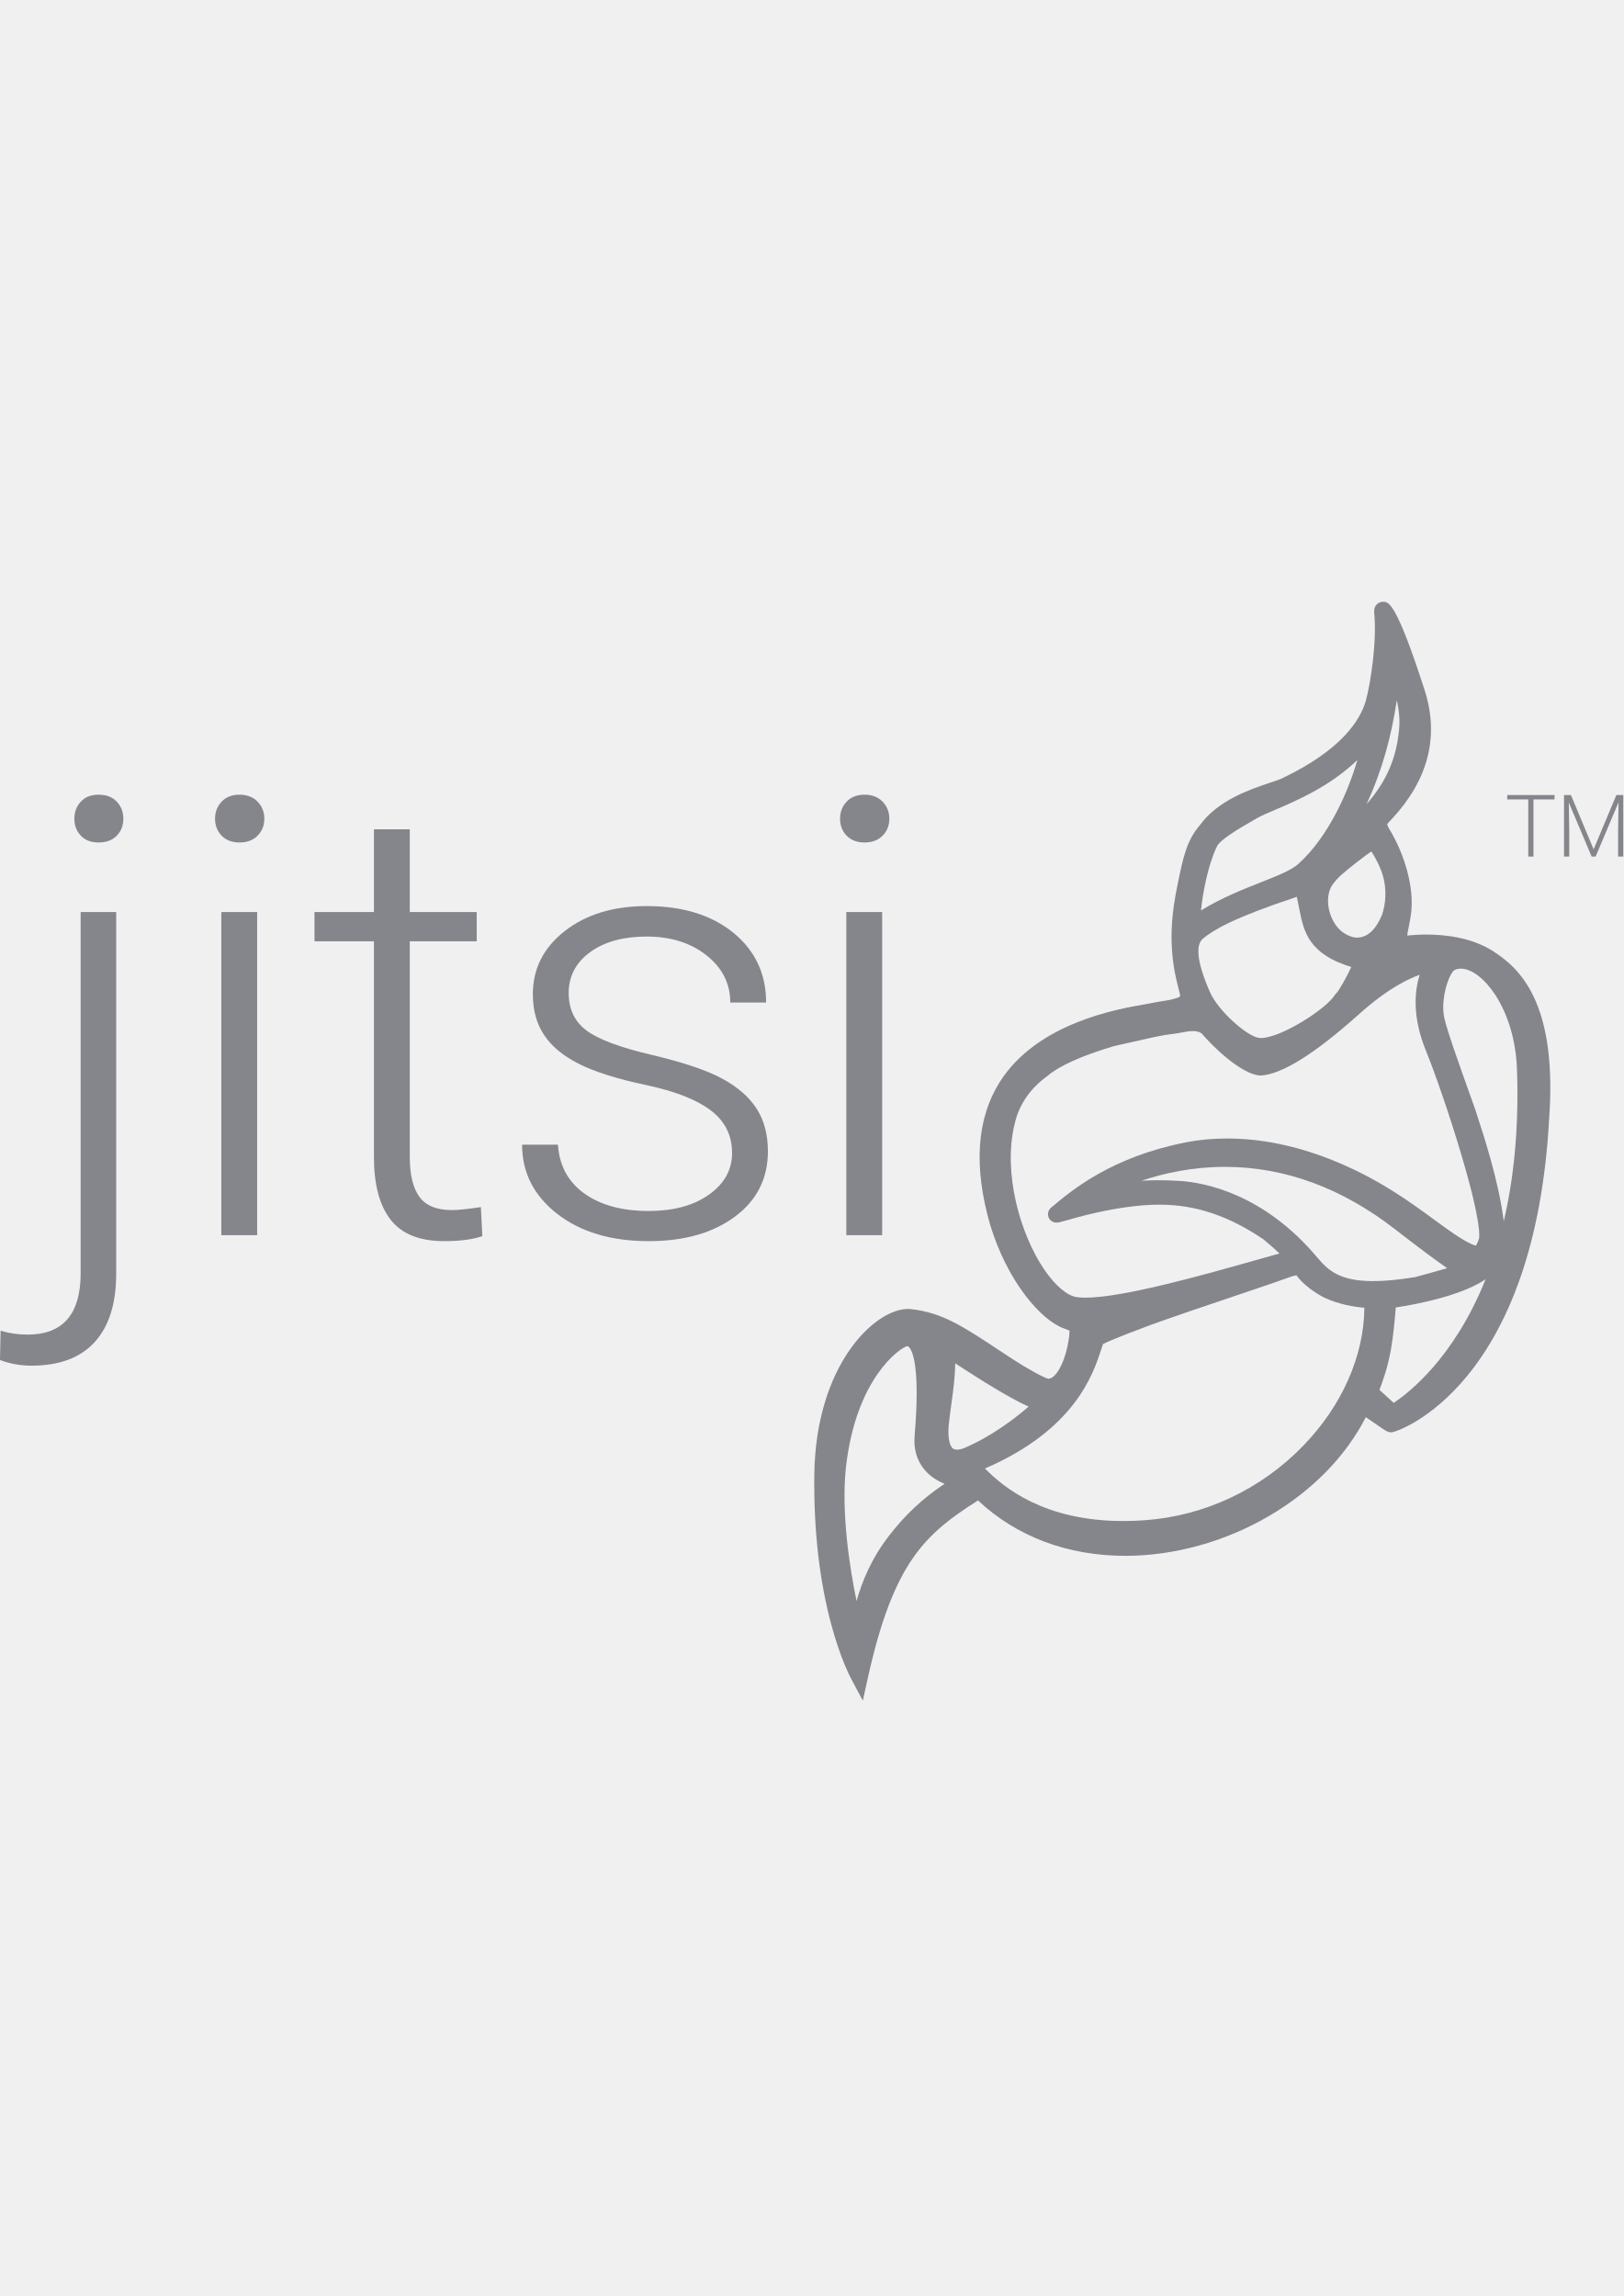
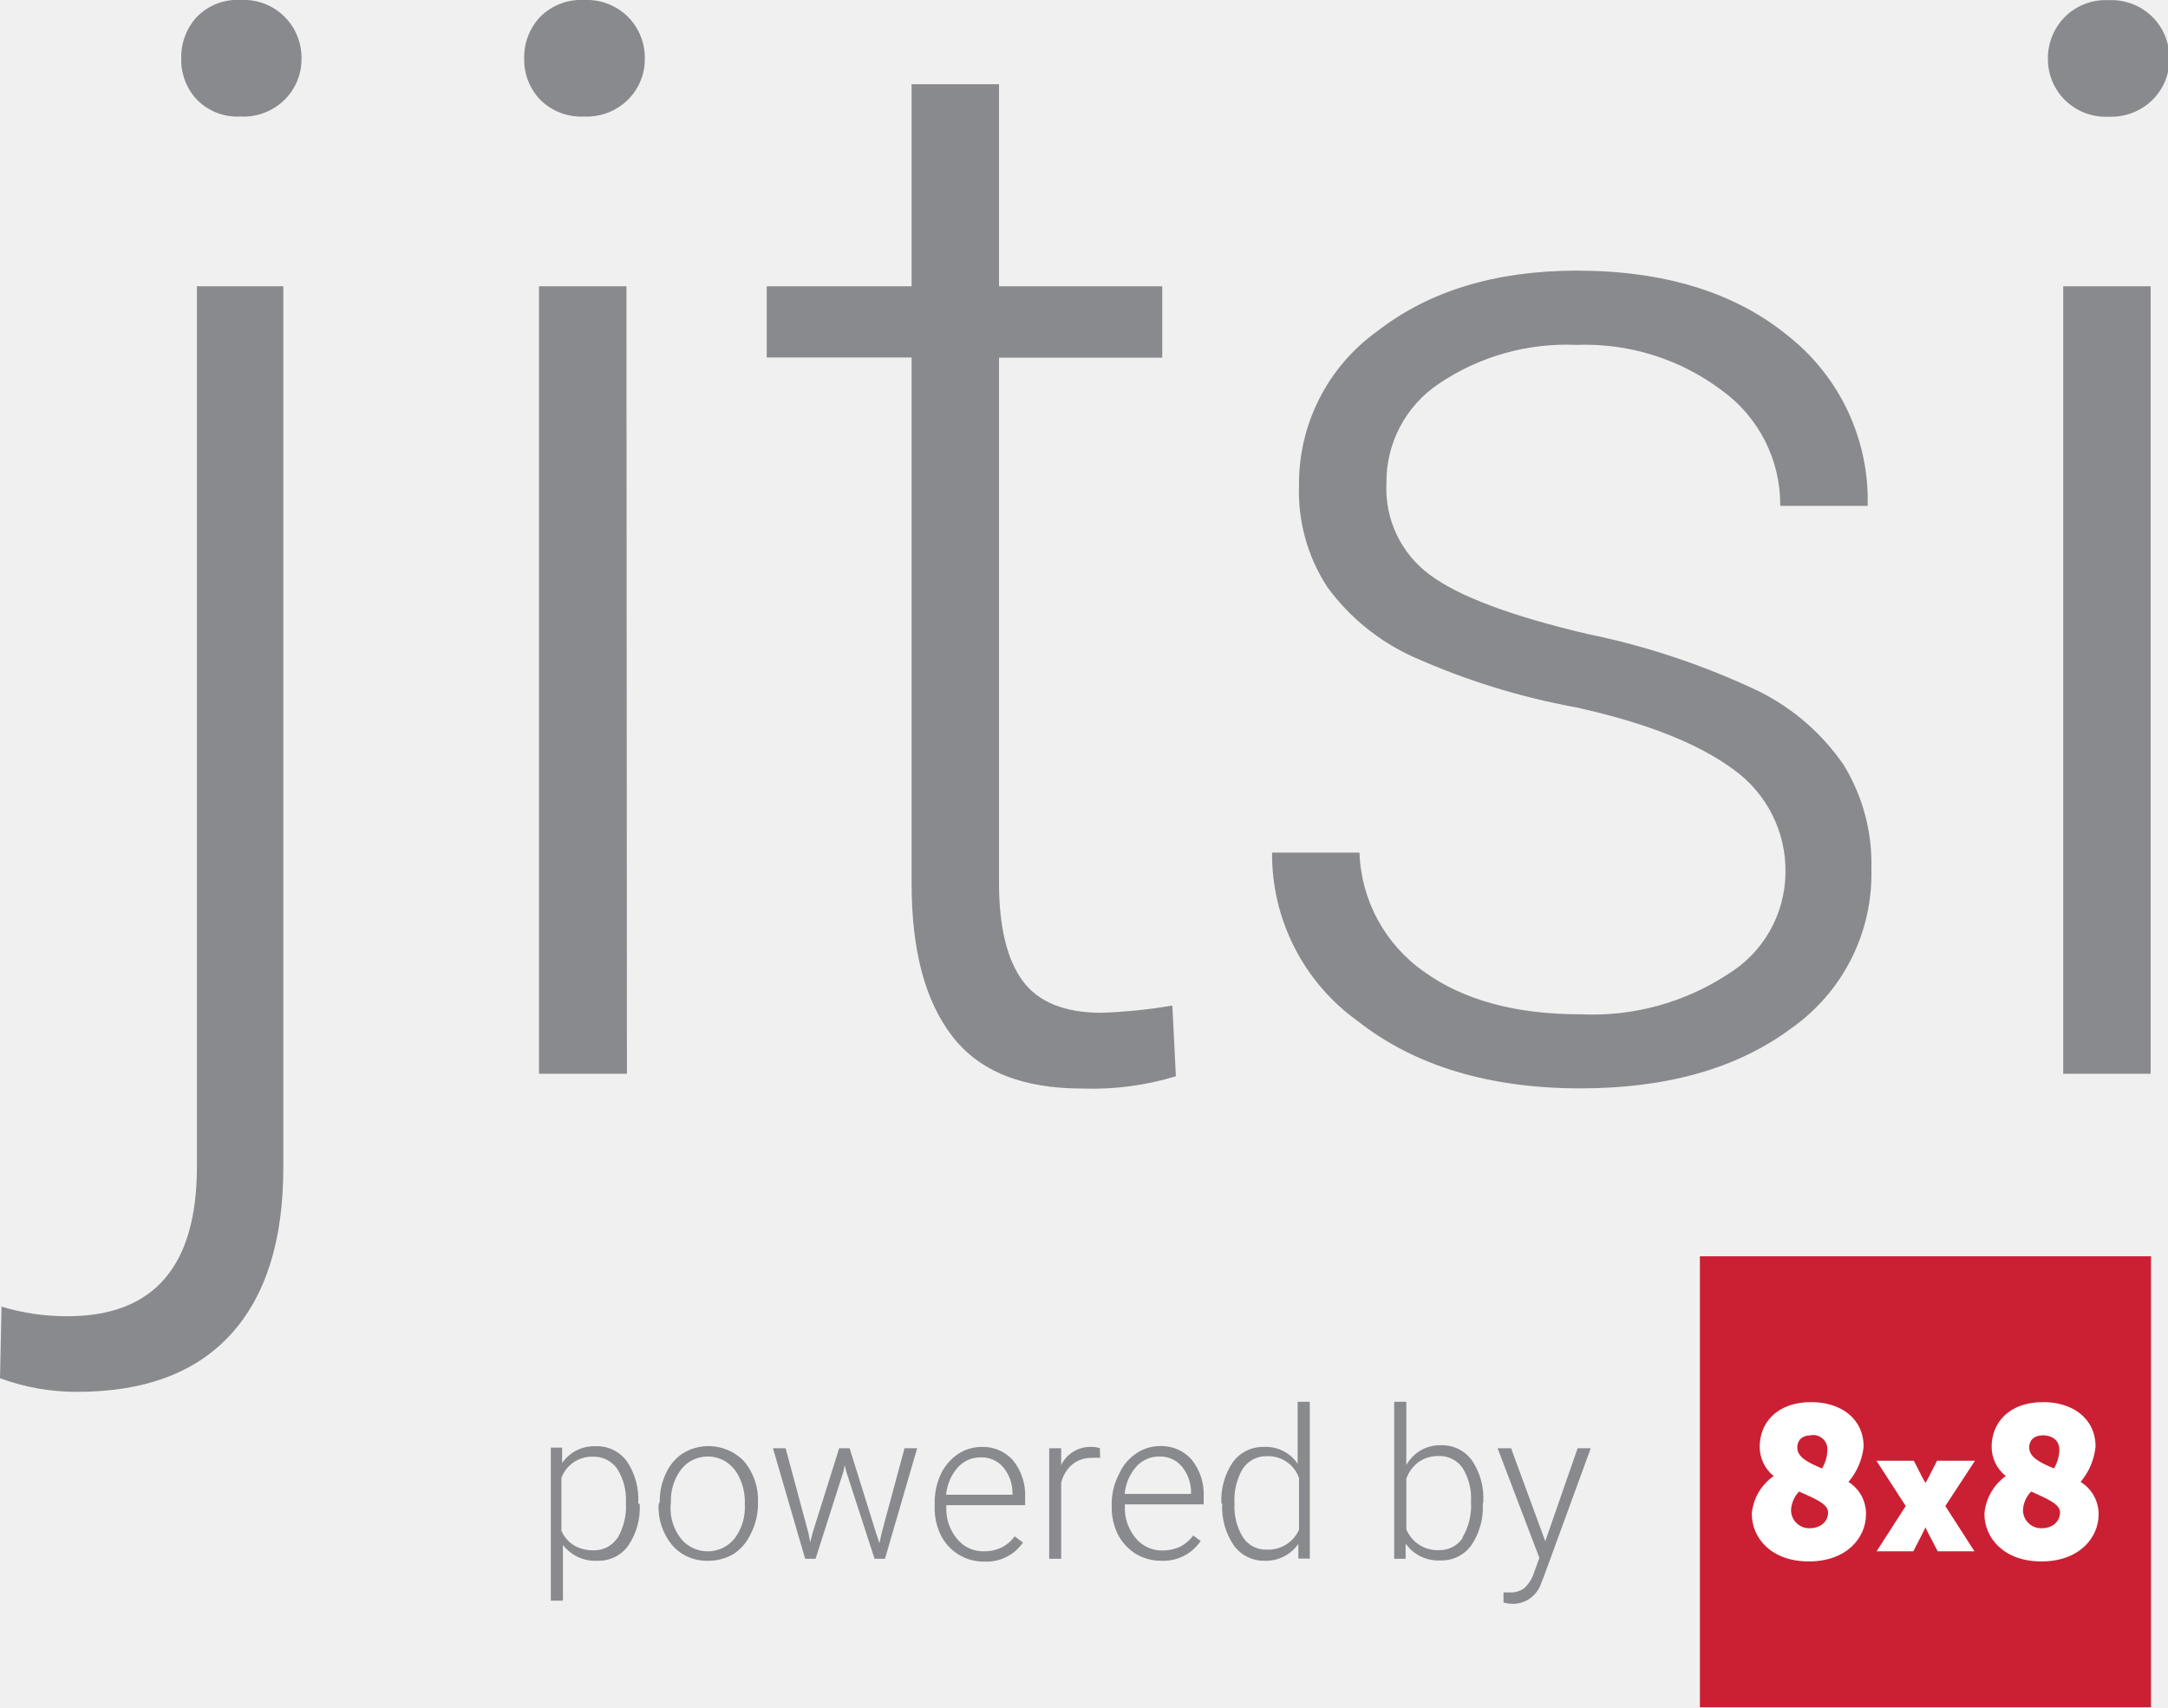
- <svg xmlns="http://www.w3.org/2000/svg" viewBox="0 0 793.701 1122.52" height="1122.52" width="793.701" xml:space="preserve" id="svg2" version="1.1">
-   <defs id="defs6">
-     <clipPath id="clipPath20" clipPathUnits="userSpaceOnUse">
-       <path id="path18" d="M 0,218.298 H 595.126 V 621.231 H 0 Z" />
-     </clipPath>
-     <clipPath id="clipPath34" clipPathUnits="userSpaceOnUse">
-       <path id="path32" d="m 0,218.298 h 595.276 v 405.294 H 0 Z" />
-     </clipPath>
-   </defs>
-   <g transform="matrix(1.333333,0,0,-1.333333,0,1122.52)" id="g10">
-     <g id="g12" />
-     <g id="g14">
-       <g clip-path="url(#clipPath20)" id="g16">
-         <path id="path22" style="fill:#84868b;fill-opacity:1;fill-rule:nonzero;stroke:none" d="m 592.591,550.365 -8.349,-19.9 -8.316,19.9 h -2.526 v -22.547 h 1.907 v 9.879 l -0.16,9.925 8.369,-19.804 h 1.469 l 8.395,19.882 -0.157,-10.064 v -9.818 h 1.902 v 22.547 z m -40.015,0 v -1.611 h 7.713 v -20.936 h 1.902 v 20.936 h 7.729 v 1.611 h -17.344" />
-         <path id="path24" style="fill:#84868b;fill-opacity:1;fill-rule:nonzero;stroke:none" d="m 562.252,476.47 c -4.38,9.16 -10.332,13.765 -15.034,16.751 -7.789,4.95 -17.526,5.991 -24.312,5.991 -2.895,0 -5.289,-0.19 -6.837,-0.352 h -0.172 c 0.124,0.935 0.36,2.148 0.565,3.131 0.332,1.722 0.725,3.681 0.942,5.72 0.902,8.744 -2.211,20.505 -7.936,29.964 -0.914,1.5 -0.879,2.021 -0.884,2.021 0.076,0.208 0.633,0.783 1.006,1.168 0.167,0.172 0.342,0.355 0.522,0.547 13.544,14.474 17.645,30.455 12.151,47.495 -10.409,32.325 -13.19,32.325 -15.224,32.325 -0.909,0 -1.781,-0.38 -2.391,-1.056 -0.684,-0.755 -0.96,-1.753 -0.846,-2.976 1.079,-10.715 -1.408,-26.06 -2.971,-31.899 -1.978,-7.354 -8.896,-18.309 -30.633,-28.735 -0.983,-0.476 -2.698,-1.049 -4.671,-1.71 -7.1,-2.378 -18.955,-6.348 -25.549,-15.427 -4.978,-5.826 -6.171,-11.662 -8.324,-22.197 -1.923,-9.362 -3.468,-20.766 -0.436,-34.374 0.304,-1.345 0.595,-2.475 0.859,-3.481 0.185,-0.719 0.35,-1.343 0.471,-1.875 l 0.258,0.056 -0.264,-0.073 c 0.193,-0.79 0.071,-1.008 -0.223,-1.206 -0.676,-0.294 -1.71,-0.608 -3.237,-0.993 -3.255,-0.512 -6.459,-1.082 -9.517,-1.69 -9.806,-1.685 -39.428,-6.791 -53.071,-28.507 -8.417,-13.392 -9.616,-30.893 -3.559,-52.057 6.274,-20.936 18.735,-35.359 27.259,-38.295 l 0.139,-0.046 c 0.613,-0.269 1.206,-0.501 1.773,-0.699 -0.02,-0.588 -0.056,-1.304 -0.132,-2.11 -0.053,-0.357 -0.111,-0.74 -0.167,-1.158 -0.94,-6.834 -4.159,-14.203 -7.445,-14.398 -1.73,0.334 -8.595,4.23 -13.453,7.419 -1.56,1.026 -3.035,1.994 -4.438,2.921 -13.557,8.972 -21.032,13.914 -32.454,15.196 -0.385,0.035 -0.778,0.061 -1.173,0.061 -12.06,0 -33.834,-20.356 -34.308,-60.923 -0.233,-20.326 1.897,-38.903 6.34,-55.219 3.182,-11.705 6.558,-18.37 7.549,-20.176 l 3.903,-7.305 1.786,8.098 c 9.431,42.733 21.07,53.002 40.436,65.311 14.193,-13.286 32.831,-20.303 54.059,-20.303 17.889,0 36.608,5.2 52.698,14.644 15.799,9.266 27.996,21.747 35.425,36.19 1.234,-0.808 2.733,-1.859 3.726,-2.541 3.546,-2.49 4.299,-3.009 5.56,-3.009 h 0.112 c 1.388,0.056 14.461,4.438 27.849,20.787 7.774,9.504 14.188,21.258 19.056,34.944 6.026,16.934 9.702,36.917 10.915,59.383 1.363,18.874 -0.547,33.908 -5.699,44.669 M 512.089,585.112 c 1.474,-6.594 0.978,-10.132 0.446,-13.831 -1.256,-8.929 -5.041,-16.888 -11.508,-24.216 5.935,12.924 9.111,25.161 11.062,38.047 m -9.329,-55.422 c 1.401,-2.075 3.602,-6.226 4.453,-9.702 1.097,-4.471 0.889,-9.433 -0.562,-13.61 -2.308,-5.504 -5.416,-8.288 -9.223,-8.288 -0.17,0 -0.342,0.01 -0.507,0.02 -1.213,0.157 -2.487,0.626 -3.789,1.386 -4.904,2.865 -7.551,10.462 -5.623,16.05 0.073,0.162 0.149,0.332 0.223,0.512 0.314,0.844 1.211,2.356 3.691,4.747 3.544,3.136 8.729,7.09 11.338,8.886 m -56.754,1.522 0.043,0.086 0.033,0.081 c 1.044,2.571 8.268,6.751 13.045,9.519 0.598,0.35 1.201,0.694 1.791,1.034 1.401,0.818 3.741,1.811 6.457,2.974 7.878,3.351 20.153,8.575 30.255,18.302 -2.941,-10.284 -9.995,-27.598 -21.605,-38.08 -2.571,-2.341 -7.787,-4.397 -13.815,-6.776 -6.503,-2.571 -14.322,-5.661 -21.909,-10.297 0.59,5.935 2.439,16.275 5.705,23.157 M 441,497.7 c 3.909,3.235 11.052,7.587 34.44,15.343 0.16,-0.727 0.347,-1.664 0.529,-2.589 0.137,-0.704 0.296,-1.495 0.471,-2.373 1.53,-7.551 3.26,-16.045 18.963,-20.756 -1.467,-3.252 -4.481,-8.678 -5.53,-9.712 l -0.342,-0.299 -0.251,-0.398 c -3.058,-4.914 -19.611,-15.644 -27.026,-15.644 -0.357,0 -0.679,0.03 -0.947,0.081 -4.466,0.856 -14.717,9.965 -17.689,16.696 -5.824,13.2 -4.636,17.967 -2.619,19.652 M 382.755,376.502 c -8.625,12.724 -15.117,35.007 -10.842,52.972 l 0.025,0.081 c 2.047,9.758 8.848,15.492 11.672,17.501 0.213,0.157 0.357,0.263 0.4,0.304 4.177,3.638 12.726,7.485 24.069,10.844 1.598,0.42 2.498,0.603 2.536,0.608 2.087,0.431 4.37,0.958 6.583,1.464 4.59,1.061 9.342,2.158 12.729,2.49 1.071,0.114 2.148,0.311 3.187,0.514 1.431,0.269 2.913,0.547 4.23,0.547 1.315,0 2.305,-0.263 3.184,-0.851 4.205,-5 14.479,-14.864 21.26,-15.444 l 0.208,-0.02 0.218,0.015 c 7.691,0.405 19.738,7.913 35.82,22.309 2.733,2.447 5.274,4.534 7.759,6.381 l 0.317,0.228 c 4.983,3.668 9.719,6.31 14.355,8.017 -1.682,-5.507 -3.027,-14.925 2.444,-28.211 2.832,-6.872 8.265,-22.344 12.764,-37.5 7.756,-26.091 6.675,-30.681 6.528,-31.114 -0.557,-1.641 -0.935,-2.265 -1.117,-2.487 -0.238,0.025 -0.745,0.154 -1.728,0.618 -3.845,1.778 -8.265,5.021 -13.39,8.78 -9.507,6.963 -21.329,15.639 -38.63,22.395 -12.709,4.96 -25.341,7.485 -37.543,7.485 -5.238,0 -10.294,-0.484 -15.024,-1.406 -27.246,-5.375 -41.614,-17.395 -49.322,-23.857 l -0.068,-0.051 c -1.044,-0.886 -1.434,-2.249 -0.988,-3.498 0.456,-1.234 1.614,-2.039 2.961,-2.039 0.704,0 1.391,0.193 3.658,0.841 4.468,1.274 13.78,3.936 24.951,5.211 3.255,0.37 6.249,0.539 9.122,0.539 13.197,0 25.333,-4.05 38.181,-12.759 2.936,-2.457 4.742,-4.086 5.819,-5.157 -0.352,-0.091 -0.719,-0.188 -1.107,-0.294 -2.376,-0.659 -4.988,-1.406 -7.797,-2.194 -19.287,-5.454 -48.448,-13.694 -62.256,-13.694 -1.213,0 -2.28,0.061 -3.164,0.188 -3.579,0.527 -7.949,4.258 -12.007,10.244 m -56.951,-97.906 c -6.391,-8.326 -9.687,-16.414 -11.776,-23.76 -2.596,12.438 -5.649,32.892 -3.909,48.81 3.607,32.988 19.953,44.04 22.38,44.623 0.043,0 0.096,0.005 0.149,0.005 0.134,0 0.299,0 0.621,-0.344 1.31,-1.419 4.126,-7.402 2.075,-32.168 -0.489,-5.097 0.74,-9.418 3.655,-12.84 2.095,-2.487 4.78,-4.083 7.283,-5.124 -8.048,-5.355 -14.532,-11.455 -20.477,-19.201 m 27.77,32.363 c -0.978,-0.415 -1.913,-0.628 -2.698,-0.628 -1.008,0 -1.487,0.36 -1.771,0.674 -0.527,0.552 -1.705,2.46 -1.332,7.936 0.274,2.718 0.648,5.423 1.003,8.04 0.676,4.848 1.353,9.813 1.421,14.996 9.519,-6.201 20.057,-12.807 26.909,-15.855 -4.463,-3.954 -13.75,-11.065 -23.532,-15.163 m 124.306,0.897 c -15.561,-16.105 -36.246,-25.848 -58.256,-27.405 -2.627,-0.193 -5.241,-0.289 -7.761,-0.289 -29.153,0 -43.962,12.369 -50.761,19.262 32.93,14.206 39.617,34.521 42.533,43.397 0.279,0.856 0.537,1.641 0.765,2.252 1.251,0.633 5.246,2.447 17.585,7.045 9.687,3.473 21.263,7.379 31.486,10.826 8.516,2.865 15.88,5.352 19.897,6.832 l 0.329,0.101 c 0.79,0.228 1.292,0.339 1.603,0.39 0.066,-0.096 0.139,-0.193 0.215,-0.294 3.749,-4.884 9.93,-7.855 9.993,-7.893 5.406,-2.558 11.247,-3.422 14.692,-3.708 -0.127,-17.6 -8.167,-35.869 -22.322,-50.515 m 25.506,60.28 c -12.192,0 -16.475,3.931 -20.47,8.678 -19.791,23.601 -41.687,27.474 -50.185,28.039 -2.723,0.177 -5.39,0.271 -7.949,0.271 -2.146,0 -4.233,-0.058 -6.287,-0.19 8.248,2.791 18.669,5.091 30.633,5.091 21.838,0 42.862,-7.734 62.466,-22.983 7.992,-6.211 13.874,-10.619 18.955,-14.155 -2.465,-0.735 -5.816,-1.672 -10.026,-2.819 -0.694,-0.193 -1.262,-0.35 -1.636,-0.451 -6.072,-1.001 -11.148,-1.482 -15.5,-1.482 m 7.566,-44.638 c -1.277,1.135 -3.25,2.931 -5.228,4.757 1.112,2.796 3.014,8.159 4.164,14.489 0.942,5.228 1.54,12.09 1.821,15.728 3.523,0.532 10.246,1.682 17.157,3.65 6.801,1.948 12.05,4.164 15.781,6.69 -11.655,-29.12 -28.548,-41.943 -33.695,-45.314 m 40.347,66.572 c -1.722,14.363 -7.533,32.102 -9.808,39.002 -0.241,0.773 -0.443,1.388 -0.575,1.814 -0.177,0.542 -0.702,2.004 -1.776,4.99 -2.796,7.799 -8.638,24.034 -9.656,28.837 -1.492,7.06 1.875,16.772 4,17.613 0.656,0.248 1.355,0.383 2.085,0.383 3.967,0 8.851,-3.749 12.741,-9.79 4.689,-7.283 7.47,-16.865 7.835,-26.99 0.795,-22.086 -1.244,-40.542 -4.846,-55.857" />
-         <path id="path26" style="fill:#84868b;fill-opacity:1;fill-rule:nonzero;stroke:none" d="m 36.134,550.495 c 2.847,0 5.071,-0.854 6.68,-2.558 1.606,-1.705 2.409,-3.789 2.409,-6.257 0,-2.467 -0.803,-4.534 -2.409,-6.204 -1.609,-1.669 -3.833,-2.5 -6.68,-2.5 -2.776,0 -4.947,0.831 -6.515,2.5 -1.571,1.669 -2.353,3.736 -2.353,6.204 0,2.467 0.783,4.552 2.353,6.257 1.568,1.705 3.739,2.558 6.515,2.558 z M 42.596,507.46 V 374.855 c 0,-10.951 -2.629,-19.307 -7.886,-25.075 -5.256,-5.763 -12.995,-8.65 -23.213,-8.65 -3.944,0 -7.774,0.686 -11.498,2.059 l 0.218,10.751 c 3.212,-0.947 6.5,-1.421 9.854,-1.421 12.995,0 19.495,7.488 19.495,22.461 V 507.46 h 13.03" />
+ <svg xmlns="http://www.w3.org/2000/svg" width="128.71" height="101.38" viewBox="0 0 128.71 101.38">
+   <g>
+     <text />
+     <g>
+       <path d="M16.82,17V69.34q0,6.48-3.12,9.9T4.54,82.65A13.05,13.05,0,0,1,0,81.84l.09-4.25A13.42,13.42,0,0,0,4,78.16q7.69,0,7.69-8.87V17ZM14.27,0A3.44,3.44,0,0,1,16.9,1a3.44,3.44,0,0,1,1,2.47,3.38,3.38,0,0,1-1,2.45,3.47,3.47,0,0,1-2.63,1,3.37,3.37,0,0,1-2.58-1,3.45,3.45,0,0,1-.93-2.45A3.51,3.51,0,0,1,11.69,1,3.34,3.34,0,0,1,14.27,0Z" style="fill: #898a8d" />
+       <path d="M31.12,3.48A3.49,3.49,0,0,1,32.07,1a3.42,3.42,0,0,1,2.6-1,3.46,3.46,0,0,1,2.61,1,3.43,3.43,0,0,1,1,2.47,3.36,3.36,0,0,1-1,2.45,3.48,3.48,0,0,1-2.61,1,3.44,3.44,0,0,1-2.6-1A3.42,3.42,0,0,1,31.12,3.48Zm6.1,60.28H32V17h5.19Z" style="fill: #898a8d" />
+       <path d="M59.31,5V17H69v4.24H59.31v31.2c0,2.59.47,4.53,1.4,5.8s2.5,1.9,4.69,1.9a31.73,31.73,0,0,0,4.2-.43l.21,4.2a17,17,0,0,1-5.53.73c-3.55,0-6.12-1-7.74-3.1s-2.42-5.09-2.42-9.09V21.23h-8.6V17h8.6V5Z" style="fill: #898a8d" />
+       <path d="M106,51.87a7.38,7.38,0,0,0-3.09-6.18Q99.77,43.37,93.55,42a41.94,41.94,0,0,1-9.66-3,12.88,12.88,0,0,1-5.11-4.17,10.39,10.39,0,0,1-1.66-6,11.13,11.13,0,0,1,4.63-9.15q4.62-3.6,11.84-3.61,7.83,0,12.56,3.87a12.44,12.44,0,0,1,4.73,10.1h-5.19a8.36,8.36,0,0,0-3.43-6.83,13.5,13.5,0,0,0-8.67-2.73A13.54,13.54,0,0,0,85.4,22.8a7,7,0,0,0-3.09,5.9,6.36,6.36,0,0,0,2.57,5.43q2.57,1.92,9.38,3.52a44.18,44.18,0,0,1,10.2,3.42,13.27,13.27,0,0,1,5,4.36,11.21,11.21,0,0,1,1.64,6.18,11.19,11.19,0,0,1-4.78,9.47q-4.77,3.54-12.47,3.55-8.16,0-13.25-4a12.2,12.2,0,0,1-5.08-10h5.19a9,9,0,0,0,3.83,7.07q3.53,2.54,9.31,2.53a14.66,14.66,0,0,0,8.73-2.38A7.13,7.13,0,0,0,106,51.87Z" style="fill: #898a8d" />
+       <path d="M121.58,3.48a3.49,3.49,0,0,1,1-2.47,3.42,3.42,0,0,1,2.6-1,3.47,3.47,0,0,1,2.61,1,3.42,3.42,0,0,1,1,2.47,3.36,3.36,0,0,1-1,2.45,3.5,3.5,0,0,1-2.61,1,3.44,3.44,0,0,1-2.6-1A3.42,3.42,0,0,1,121.58,3.48Zm6.1,60.28h-5.19V17h5.19Z" style="fill: #898a8d" />
+     </g>
+     <g>
+       <rect x="100.92" y="74.6" width="26.78" height="26.78" style="fill: #cb2033" />
+       <g>
+         <path d="M117.25,86.74H115l-.51,1a3.18,3.18,0,0,1-.18.32h0l-.18-.32-.51-1H111.4l1.74,2.69-1.73,2.69h2.18l.58-1.13a2.82,2.82,0,0,0,.14-.3h0a2.82,2.82,0,0,0,.14.3l.59,1.13h2.18l-1.73-2.69Z" style="fill: #fff" />
+         <path d="M107.43,90.75a1.08,1.08,0,0,1-1.1-1.06,1.69,1.69,0,0,1,.48-1.12c.9.41,1.72.72,1.72,1.24s-.42.94-1.1.94m.06-5.52a.84.84,0,0,1,1,.85,2.25,2.25,0,0,1-.32,1.12c-.8-.34-1.47-.65-1.47-1.25,0-.4.26-.72.83-.72M109.74,88a3.88,3.88,0,0,0,.9-2.09c0-1.7-1.39-2.65-3.1-2.65-2.13,0-3.07,1.31-3.07,2.64a2.23,2.23,0,0,0,.83,1.75A3.07,3.07,0,0,0,104,89.88c0,1.46,1.16,2.84,3.39,2.84s3.39-1.4,3.39-2.79A2.22,2.22,0,0,0,109.74,88" style="fill: #fff" />
+         <path d="M121.2,90.75a1.08,1.08,0,0,1-1.1-1.06,1.65,1.65,0,0,1,.49-1.12c.89.41,1.71.72,1.71,1.24s-.42.94-1.1.94m.06-5.52c.61,0,1,.33,1,.85a2.25,2.25,0,0,1-.32,1.12c-.8-.34-1.47-.65-1.47-1.25,0-.4.26-.72.83-.72M123.52,88a3.89,3.89,0,0,0,.89-2.09c0-1.7-1.39-2.65-3.09-2.65-2.14,0-3.08,1.31-3.08,2.64a2.21,2.21,0,0,0,.84,1.75,3.08,3.08,0,0,0-1.27,2.23c0,1.46,1.16,2.84,3.39,2.84s3.39-1.4,3.39-2.79A2.23,2.23,0,0,0,123.52,88" style="fill: #fff" />
      </g>
    </g>
-     <g id="g28">
-       <g clip-path="url(#clipPath34)" id="g30">
-         <path id="path36" style="fill:#84868b;fill-opacity:1;fill-rule:nonzero;stroke:none" d="M 81.14,507.46 H 94.279 V 388.982 H 81.14 Z m -2.3,34.219 c 0,2.467 0.8,4.552 2.406,6.257 1.606,1.705 3.797,2.558 6.571,2.558 2.774,0 4.983,-0.854 6.627,-2.558 1.641,-1.705 2.462,-3.789 2.462,-6.257 0,-2.467 -0.821,-4.534 -2.462,-6.204 -1.644,-1.669 -3.853,-2.5 -6.627,-2.5 -2.774,0 -4.965,0.831 -6.571,2.5 -1.606,1.669 -2.406,3.736 -2.406,6.204" />
-         <path id="path38" style="fill:#84868b;fill-opacity:1;fill-rule:nonzero;stroke:none" d="M 150.232,537.794 V 507.46 h 24.53 v -10.73 h -24.53 v -79.037 c 0,-6.578 1.188,-11.475 3.559,-14.689 2.371,-3.217 6.333,-4.825 11.88,-4.825 2.191,0 5.73,0.367 10.621,1.097 l 0.55,-10.636 c -3.432,-1.231 -8.103,-1.847 -14.015,-1.847 -8.98,0 -15.515,2.609 -19.601,7.83 -4.091,5.218 -6.133,12.904 -6.133,23.051 v 79.058 H 115.301 V 507.46 h 21.792 v 30.334 h 13.139" />
-         <path id="path40" style="fill:#84868b;fill-opacity:1;fill-rule:nonzero;stroke:none" d="m 268.388,419.093 c 0,6.497 -2.612,11.718 -7.83,15.659 -5.221,3.942 -13.083,7.024 -23.596,9.253 -10.512,2.227 -18.669,4.78 -24.475,7.663 -5.803,2.885 -10.112,6.406 -12.919,10.568 -2.814,4.162 -4.218,9.198 -4.218,15.112 0,9.342 3.904,17.063 11.716,23.157 7.81,6.095 17.813,9.145 30.005,9.145 13.21,0 23.816,-3.268 31.811,-9.8 7.992,-6.535 11.989,-15.057 11.989,-25.569 h -13.139 c 0,6.936 -2.903,12.703 -8.706,17.301 -5.803,4.6 -13.124,6.898 -21.954,6.898 -8.615,0 -15.533,-1.915 -20.751,-5.748 -5.221,-3.833 -7.83,-8.815 -7.83,-14.945 0,-5.912 2.171,-10.497 6.515,-13.745 4.344,-3.247 12.265,-6.224 23.763,-8.921 11.498,-2.703 20.11,-5.585 25.843,-8.653 5.727,-3.065 9.98,-6.753 12.754,-11.059 2.776,-4.309 4.162,-9.524 4.162,-15.657 0,-10.001 -4.033,-17.998 -12.098,-23.981 -8.068,-5.986 -18.6,-8.98 -31.593,-8.98 -13.795,0 -24.984,3.341 -33.561,10.018 -8.577,6.68 -12.866,15.13 -12.866,25.351 h 13.139 c 0.509,-7.665 3.741,-13.633 9.691,-17.904 5.948,-4.271 13.816,-6.406 23.596,-6.406 9.124,0 16.498,2.006 22.119,6.021 5.623,4.015 8.433,9.089 8.433,15.221" />
-         <path id="path42" style="fill:#84868b;fill-opacity:1;fill-rule:nonzero;stroke:none" d="m 310.275,507.46 h 13.139 V 388.982 h -13.139 z m -2.3,34.219 c 0,2.467 0.803,4.552 2.409,6.257 1.603,1.705 3.795,2.558 6.571,2.558 2.774,0 4.983,-0.854 6.624,-2.558 1.641,-1.705 2.465,-3.789 2.465,-6.257 0,-2.467 -0.823,-4.534 -2.465,-6.204 -1.641,-1.669 -3.85,-2.5 -6.624,-2.5 -2.776,0 -4.967,0.831 -6.571,2.5 -1.606,1.669 -2.409,3.736 -2.409,6.204" />
-       </g>
-     </g>
+     <path d="M89.71,86h-.8l2.48,6.51-.32.88a2.1,2.1,0,0,1-.57.91,1.32,1.32,0,0,1-.86.26l-.38,0v.6a2.29,2.29,0,0,0,.56.08A1.77,1.77,0,0,0,91.5,94l.14-.34L94.44,86h-.78l-1.92,5.52Zm-2.88,5.34a1.65,1.65,0,0,1-1.41.71,2,2,0,0,1-1.93-1.24v-3a2.08,2.08,0,0,1,.74-1,2,2,0,0,1,1.18-.35,1.65,1.65,0,0,1,1.42.71,3.39,3.39,0,0,1,.5,2,3.71,3.71,0,0,1-.5,2.12m1.23-2.1a4,4,0,0,0-.68-2.48,2.19,2.19,0,0,0-1.84-.89A2.28,2.28,0,0,0,83.49,87V83.24h-.72v9.32h.68l0-.9a2.36,2.36,0,0,0,2.08,1,2.16,2.16,0,0,0,1.82-.9,4,4,0,0,0,.68-2.44Zm-14.26-2a1.66,1.66,0,0,1,1.43-.72,1.94,1.94,0,0,1,1.89,1.29v3.08a2,2,0,0,1-1.9,1.18,1.62,1.62,0,0,1-1.42-.72,3.43,3.43,0,0,1-.51-2,3.67,3.67,0,0,1,.51-2.12M72.56,89.3a4,4,0,0,0,.69,2.47,2.2,2.2,0,0,0,1.83.91,2.34,2.34,0,0,0,2-1l0,.87h.68V83.24h-.72v3.68a2.28,2.28,0,0,0-2-1,2.21,2.21,0,0,0-1.85.91,4,4,0,0,0-.68,2.44Zm-2.39-2.21a2.39,2.39,0,0,1,.54,1.54v.08H66.77a2.81,2.81,0,0,1,.69-1.62,1.8,1.8,0,0,1,1.38-.6,1.66,1.66,0,0,1,1.33.6m1.13,4.43-.46-.34a2.24,2.24,0,0,1-.81.68,2.4,2.4,0,0,1-1,.21,2,2,0,0,1-1.61-.74,2.75,2.75,0,0,1-.64-1.86v-.14h4.68v-.41a3.29,3.29,0,0,0-.7-2.23,2.37,2.37,0,0,0-1.89-.82,2.51,2.51,0,0,0-1.42.44,2.83,2.83,0,0,0-1,1.19A3.8,3.8,0,0,0,66,89.21v.26a3.58,3.58,0,0,0,.37,1.65,2.94,2.94,0,0,0,1.06,1.15,2.87,2.87,0,0,0,1.51.41,2.65,2.65,0,0,0,2.33-1.16M65.3,86a1.26,1.26,0,0,0-.48-.08A1.92,1.92,0,0,0,63,87V86h-.71v6.56H63V88.05a2.07,2.07,0,0,1,.67-1.1,1.79,1.79,0,0,1,1.15-.38,3.74,3.74,0,0,1,.49,0Zm-5.73,1.14a2.39,2.39,0,0,1,.54,1.54v.08H56.17a2.81,2.81,0,0,1,.69-1.62,1.8,1.8,0,0,1,1.38-.6,1.66,1.66,0,0,1,1.33.6m1.12,4.43-.45-.34a2.24,2.24,0,0,1-.81.68,2.4,2.4,0,0,1-1,.21,2,2,0,0,1-1.61-.74,2.75,2.75,0,0,1-.64-1.86v-.14h4.68v-.41a3.29,3.29,0,0,0-.7-2.23,2.37,2.37,0,0,0-1.89-.82,2.51,2.51,0,0,0-1.42.44,2.92,2.92,0,0,0-1,1.19,3.94,3.94,0,0,0-.36,1.71v.26a3.58,3.58,0,0,0,.37,1.65,2.83,2.83,0,0,0,2.57,1.56,2.62,2.62,0,0,0,2.32-1.16M46.64,86h-.75l1.91,6.56h.62l1.66-5.2.07-.36.08.35,1.69,5.21h.62L54.45,86H53.7l-1.35,5-.14.64L52,91l-1.56-5h-.62l-1.57,5-.15.59L48,91.05Zm-6.81,3.25a3.1,3.1,0,0,1,.61-2A2,2,0,0,1,42,86.49a2,2,0,0,1,1.16.35,2.27,2.27,0,0,1,.78,1,3.31,3.31,0,0,1,.28,1.38v.14a3.09,3.09,0,0,1-.61,2,2.05,2.05,0,0,1-3.19,0,2.94,2.94,0,0,1-.61-1.93Zm-.73.08a3.53,3.53,0,0,0,.81,2.43,2.71,2.71,0,0,0,2.13.92,2.88,2.88,0,0,0,1.52-.41,2.8,2.8,0,0,0,1-1.17A3.84,3.84,0,0,0,45,89.38v-.15a3.58,3.58,0,0,0-.81-2.44,2.92,2.92,0,0,0-3.65-.49,2.76,2.76,0,0,0-1,1.18,3.76,3.76,0,0,0-.37,1.7Zm-2.45,2a1.64,1.64,0,0,1-1.43.73,2.17,2.17,0,0,1-1.15-.3,1.9,1.9,0,0,1-.74-.86V87.76a1.93,1.93,0,0,1,1.88-1.26,1.69,1.69,0,0,1,1.44.73,3.43,3.43,0,0,1,.51,2,3.71,3.71,0,0,1-.51,2.12m1.24-2.1a4,4,0,0,0-.67-2.47,2.18,2.18,0,0,0-1.85-.9,2.31,2.31,0,0,0-2,1l0-.92h-.67v9.09h.72V91.74a2.42,2.42,0,0,0,2.06.94,2.16,2.16,0,0,0,1.82-.9,4,4,0,0,0,.68-2.44Z" style="fill: #898a8d" />
  </g>
</svg>
